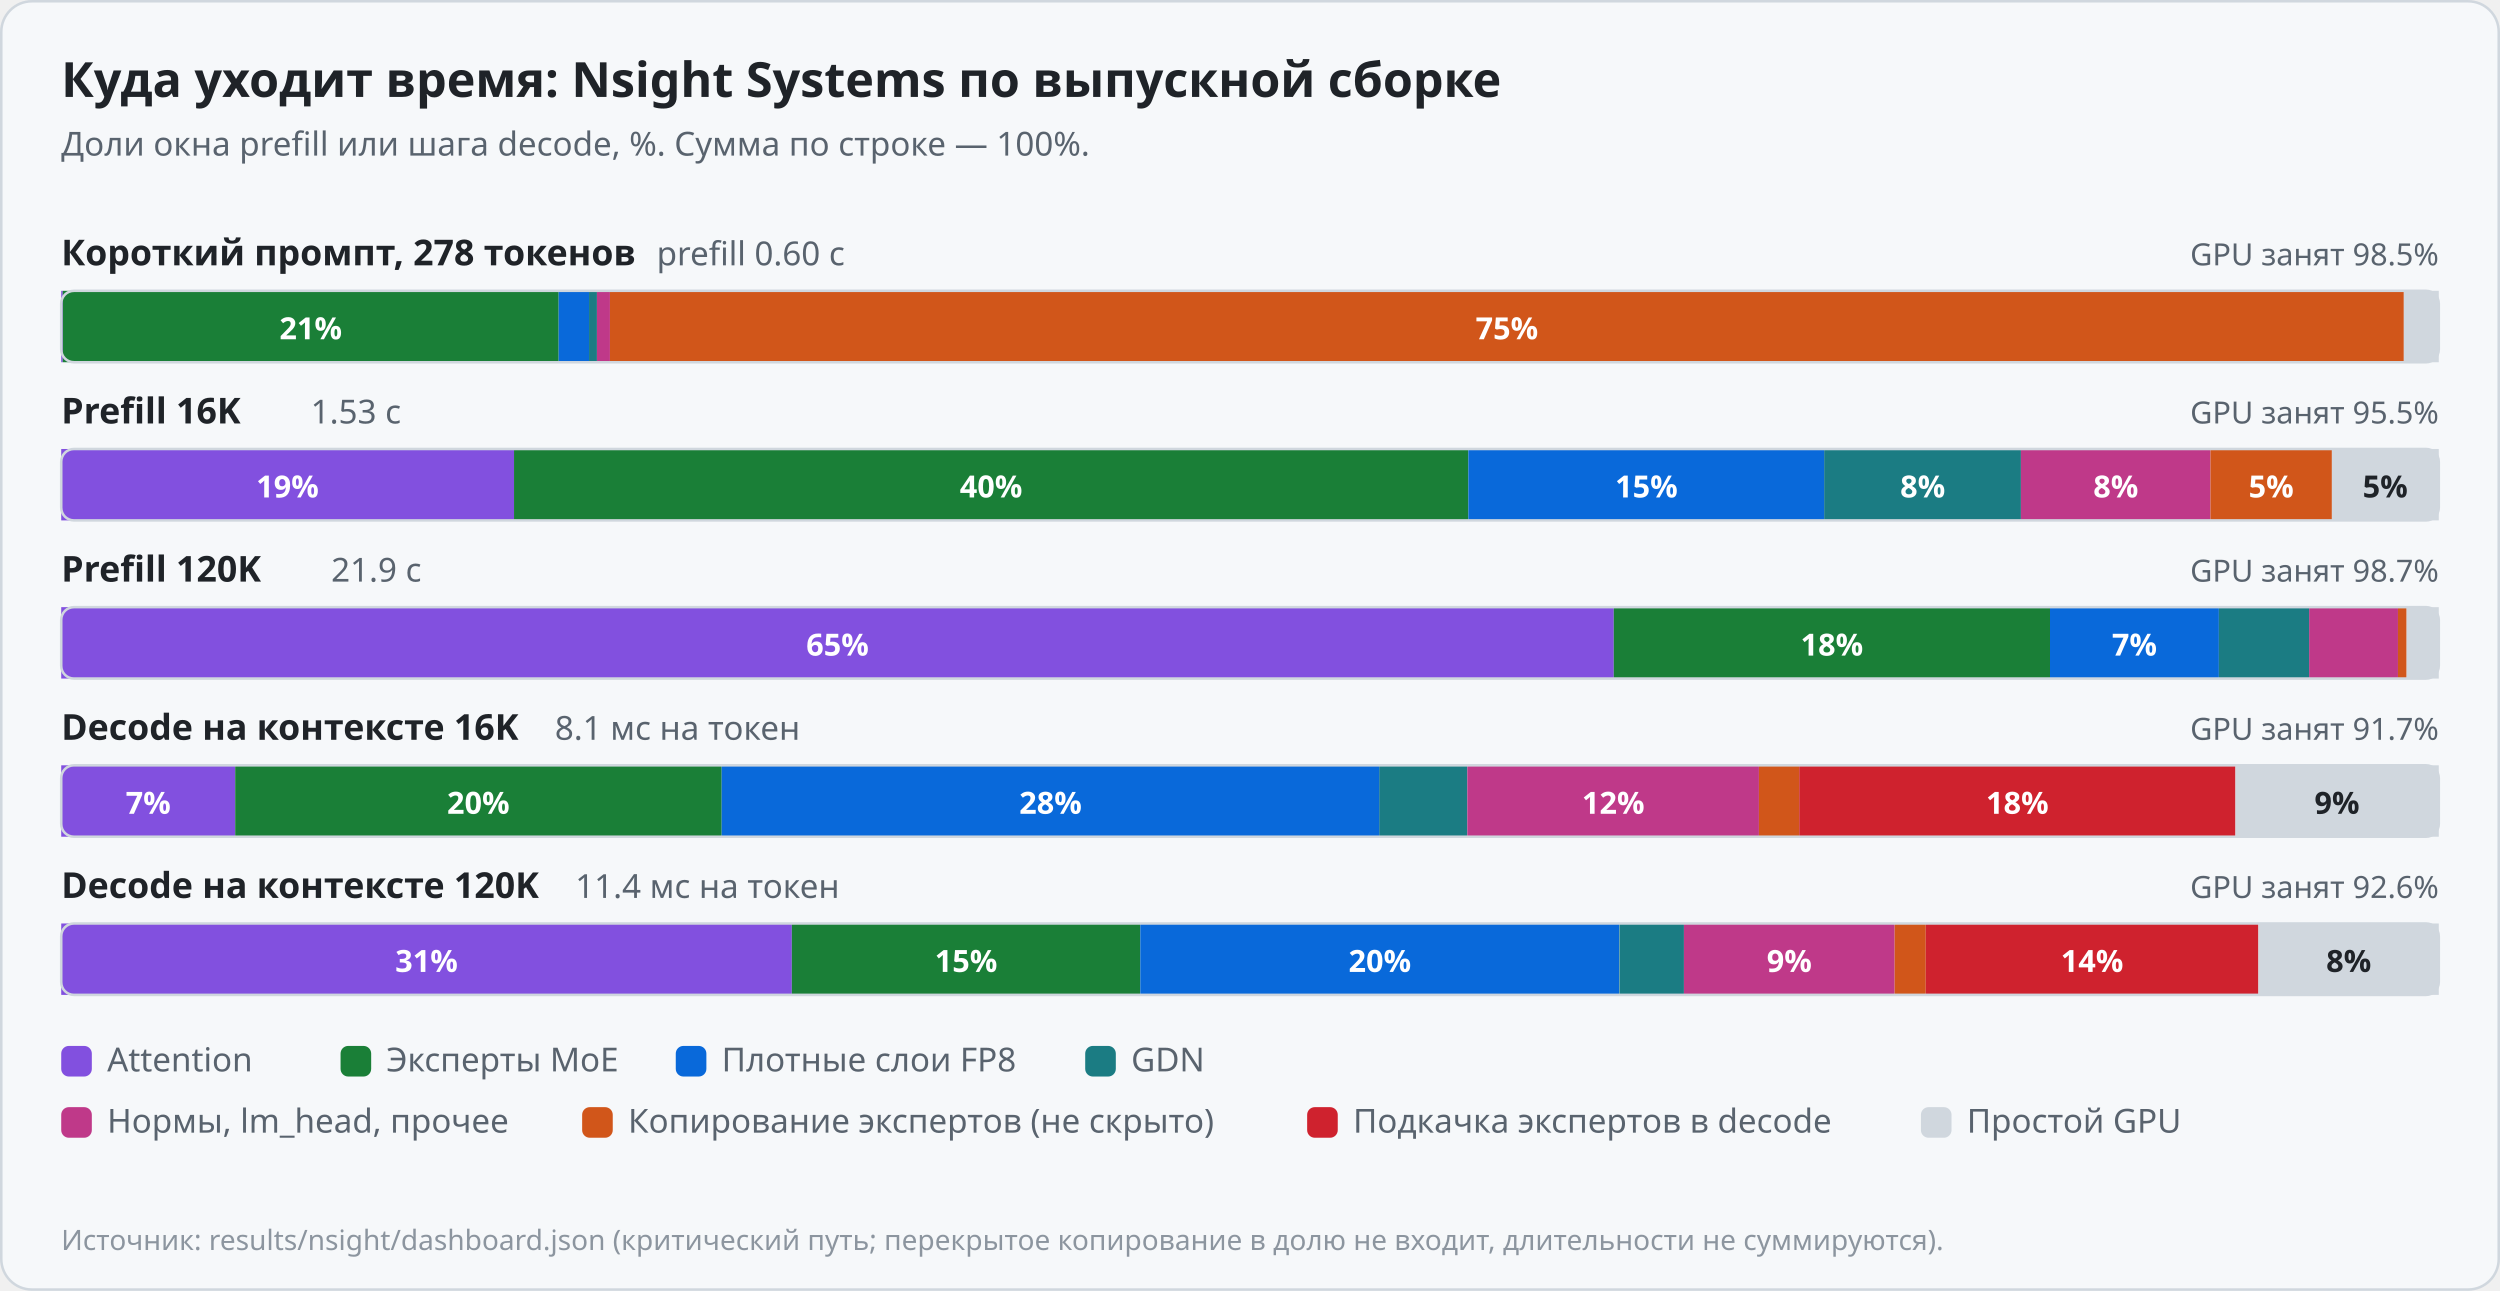
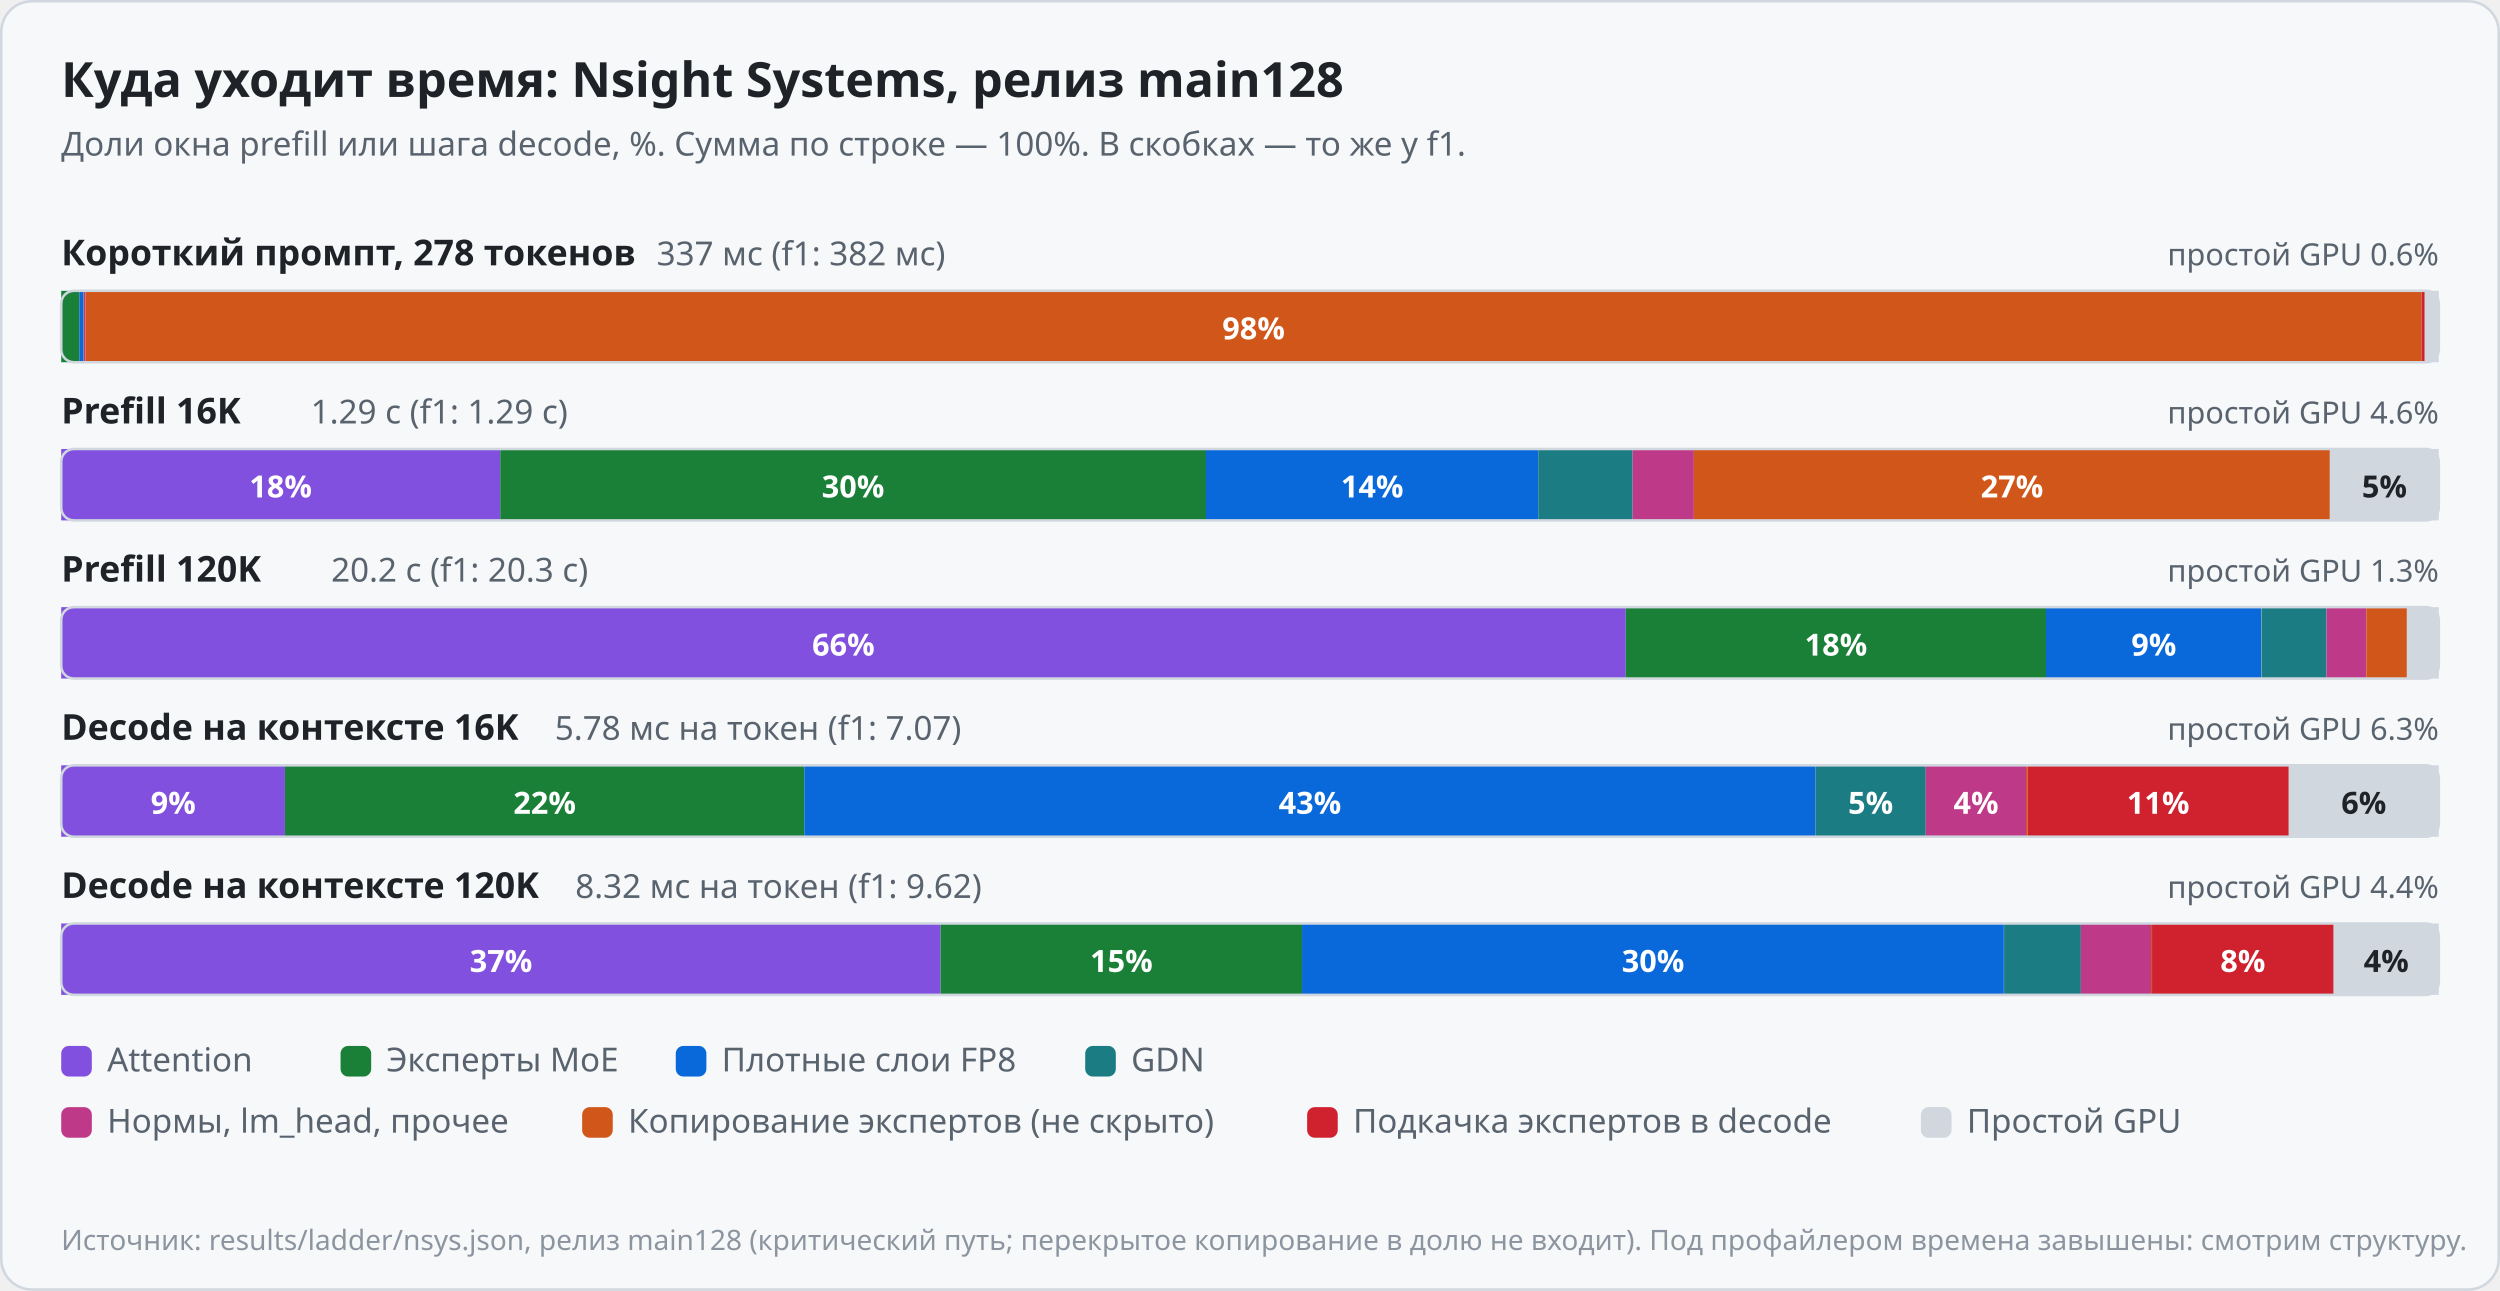
- <svg xmlns="http://www.w3.org/2000/svg" width="980" height="506" viewBox="0 0 980 506" font-family="-apple-system,BlinkMacSystemFont,'Segoe UI','Noto Sans',Helvetica,Arial,sans-serif" role="img" aria-label="Куда уходит время: Nsight Systems по выпускной сборке">
+ <svg xmlns="http://www.w3.org/2000/svg" width="980" height="506" viewBox="0 0 980 506" font-family="-apple-system,BlinkMacSystemFont,'Segoe UI','Noto Sans',Helvetica,Arial,sans-serif" role="img" aria-label="Куда уходит время: Nsight Systems, релиз main128">
  <rect x="0.5" y="0.5" width="979" height="505" rx="12" fill="#f6f8fa" stroke="#d0d7de" />
-   <text x="24.0" y="38.0" font-size="19" fill="#1f2328" text-anchor="start" font-weight="600">Куда уходит время: Nsight Systems по выпускной сборке</text>
-   <text x="24.0" y="61.0" font-size="13" fill="#59636e" text-anchor="start">Доли окна prefill или шага decode, %. Сумма по строке — 100%.</text>
+   <text x="24.0" y="38.0" font-size="19" fill="#1f2328" text-anchor="start" font-weight="600">Куда уходит время: Nsight Systems, релиз main128</text>
+   <text x="24.0" y="61.0" font-size="13" fill="#59636e" text-anchor="start">Доли окна prefill или шага decode, %. Сумма по строке — 100%. В скобках — то же у f1.</text>
  <text x="24.0" y="104.0" font-size="14" fill="#1f2328" text-anchor="start" font-weight="600">Короткий промпт, 278 токенов</text>
-   <text x="257.4" y="104.0" font-size="13" fill="#59636e" text-anchor="start">prefill 0.60 с</text>
-   <text x="956.0" y="104.0" font-size="12" fill="#59636e" text-anchor="end">GPU занят 98.5%</text>
-   <rect x="24.0" y="114.0" width="0.6" height="28.0" rx="0" fill="#8250df" />
-   <rect x="24.6" y="114.0" width="194.4" height="28.0" rx="0" fill="#1a7f37" />
-   <text x="121.8" y="133.0" font-size="12" fill="#ffffff" text-anchor="middle" font-weight="600">21%</text>
-   <rect x="219.0" y="114.0" width="11.9" height="28.0" rx="0" fill="#0969da" />
-   <rect x="230.9" y="114.0" width="3.1" height="28.0" rx="0" fill="#1b7c83" />
-   <rect x="234.0" y="114.0" width="5.1" height="28.0" rx="0" fill="#bf3989" />
-   <rect x="239.1" y="114.0" width="703.2" height="28.0" rx="0" fill="#d1561a" />
-   <text x="590.7" y="133.0" font-size="12" fill="#ffffff" text-anchor="middle" font-weight="600">75%</text>
-   <rect x="942.3" y="114.0" width="13.7" height="28.0" rx="0" fill="#d0d7de" />
+   <text x="257.4" y="104.0" font-size="13" fill="#59636e" text-anchor="start">337 мс (f1: 382 мс)</text>
+   <text x="956.0" y="104.0" font-size="12" fill="#59636e" text-anchor="end">простой GPU 0.6%</text>
+   <rect x="24.0" y="114.0" width="7.1" height="28.0" rx="0" fill="#1a7f37" />
+   <rect x="31.1" y="114.0" width="1.5" height="28.0" rx="0" fill="#0969da" />
+   <rect x="32.6" y="114.0" width="0.2" height="28.0" rx="0" fill="#1b7c83" />
+   <rect x="32.8" y="114.0" width="0.7" height="28.0" rx="0" fill="#bf3989" />
+   <rect x="33.5" y="114.0" width="915.8" height="28.0" rx="0" fill="#d1561a" />
+   <text x="491.4" y="133.0" font-size="12" fill="#ffffff" text-anchor="middle" font-weight="600">98%</text>
+   <rect x="949.3" y="114.0" width="1.2" height="28.0" rx="0" fill="#cf222e" />
+   <rect x="950.5" y="114.0" width="5.5" height="28.0" rx="0" fill="#d0d7de" />
  <rect x="24" y="114" width="932" height="28" rx="5" fill="none" stroke="#d0d7de" />
  <text x="24.0" y="166.0" font-size="14" fill="#1f2328" text-anchor="start" font-weight="600">Prefill 16K</text>
-   <text x="121.8" y="166.0" font-size="13" fill="#59636e" text-anchor="start">1.53 с</text>
-   <text x="956.0" y="166.0" font-size="12" fill="#59636e" text-anchor="end">GPU занят 95.5%</text>
-   <rect x="24.0" y="176.0" width="177.5" height="28.0" rx="0" fill="#8250df" />
-   <text x="112.7" y="195.0" font-size="12" fill="#ffffff" text-anchor="middle" font-weight="600">19%</text>
-   <rect x="201.5" y="176.0" width="374.1" height="28.0" rx="0" fill="#1a7f37" />
-   <text x="388.5" y="195.0" font-size="12" fill="#ffffff" text-anchor="middle" font-weight="600">40%</text>
-   <rect x="575.6" y="176.0" width="139.6" height="28.0" rx="0" fill="#0969da" />
-   <text x="645.4" y="195.0" font-size="12" fill="#ffffff" text-anchor="middle" font-weight="600">15%</text>
-   <rect x="715.1" y="176.0" width="77.1" height="28.0" rx="0" fill="#1b7c83" />
-   <text x="753.7" y="195.0" font-size="12" fill="#ffffff" text-anchor="middle" font-weight="600">8%</text>
-   <rect x="792.2" y="176.0" width="74.3" height="28.0" rx="0" fill="#bf3989" />
-   <text x="829.4" y="195.0" font-size="12" fill="#ffffff" text-anchor="middle" font-weight="600">8%</text>
-   <rect x="866.5" y="176.0" width="47.6" height="28.0" rx="0" fill="#d1561a" />
-   <text x="890.3" y="195.0" font-size="12" fill="#ffffff" text-anchor="middle" font-weight="600">5%</text>
-   <rect x="914.1" y="176.0" width="41.9" height="28.0" rx="0" fill="#d0d7de" />
-   <text x="935.0" y="195.0" font-size="12" fill="#1f2328" text-anchor="middle" font-weight="600">5%</text>
+   <text x="121.8" y="166.0" font-size="13" fill="#59636e" text-anchor="start">1.29 с (f1: 1.29 с)</text>
+   <text x="956.0" y="166.0" font-size="12" fill="#59636e" text-anchor="end">простой GPU 4.6%</text>
+   <rect x="24.0" y="176.0" width="172.1" height="28.0" rx="0" fill="#8250df" />
+   <text x="110.0" y="195.0" font-size="12" fill="#ffffff" text-anchor="middle" font-weight="600">18%</text>
+   <rect x="196.1" y="176.0" width="276.7" height="28.0" rx="0" fill="#1a7f37" />
+   <text x="334.4" y="195.0" font-size="12" fill="#ffffff" text-anchor="middle" font-weight="600">30%</text>
+   <rect x="472.7" y="176.0" width="130.3" height="28.0" rx="0" fill="#0969da" />
+   <text x="537.9" y="195.0" font-size="12" fill="#ffffff" text-anchor="middle" font-weight="600">14%</text>
+   <rect x="603.0" y="176.0" width="37.0" height="28.0" rx="0" fill="#1b7c83" />
+   <rect x="640.0" y="176.0" width="24.0" height="28.0" rx="0" fill="#bf3989" />
+   <rect x="664.0" y="176.0" width="249.3" height="28.0" rx="0" fill="#d1561a" />
+   <text x="788.7" y="195.0" font-size="12" fill="#ffffff" text-anchor="middle" font-weight="600">27%</text>
+   <rect x="913.3" y="176.0" width="42.7" height="28.0" rx="0" fill="#d0d7de" />
+   <text x="934.7" y="195.0" font-size="12" fill="#1f2328" text-anchor="middle" font-weight="600">5%</text>
  <rect x="24" y="176" width="932" height="28" rx="5" fill="none" stroke="#d0d7de" />
  <text x="24.0" y="228.0" font-size="14" fill="#1f2328" text-anchor="start" font-weight="600">Prefill 120K</text>
-   <text x="129.8" y="228.0" font-size="13" fill="#59636e" text-anchor="start">21.9 с</text>
-   <text x="956.0" y="228.0" font-size="12" fill="#59636e" text-anchor="end">GPU занят 98.7%</text>
-   <rect x="24.0" y="238.0" width="608.6" height="28.0" rx="0" fill="#8250df" />
-   <text x="328.3" y="257.0" font-size="12" fill="#ffffff" text-anchor="middle" font-weight="600">65%</text>
-   <rect x="632.6" y="238.0" width="171.0" height="28.0" rx="0" fill="#1a7f37" />
-   <text x="718.1" y="257.0" font-size="12" fill="#ffffff" text-anchor="middle" font-weight="600">18%</text>
-   <rect x="803.6" y="238.0" width="66.2" height="28.0" rx="0" fill="#0969da" />
-   <text x="836.7" y="257.0" font-size="12" fill="#ffffff" text-anchor="middle" font-weight="600">7%</text>
-   <rect x="869.8" y="238.0" width="35.5" height="28.0" rx="0" fill="#1b7c83" />
-   <rect x="905.2" y="238.0" width="34.8" height="28.0" rx="0" fill="#bf3989" />
-   <rect x="940.0" y="238.0" width="3.4" height="28.0" rx="0" fill="#d1561a" />
-   <rect x="943.4" y="238.0" width="12.6" height="28.0" rx="0" fill="#d0d7de" />
+   <text x="129.8" y="228.0" font-size="13" fill="#59636e" text-anchor="start">20.2 с (f1: 20.3 с)</text>
+   <text x="956.0" y="228.0" font-size="12" fill="#59636e" text-anchor="end">простой GPU 1.3%</text>
+   <rect x="24.0" y="238.0" width="613.3" height="28.0" rx="0" fill="#8250df" />
+   <text x="330.6" y="257.0" font-size="12" fill="#ffffff" text-anchor="middle" font-weight="600">66%</text>
+   <rect x="637.3" y="238.0" width="164.8" height="28.0" rx="0" fill="#1a7f37" />
+   <text x="719.7" y="257.0" font-size="12" fill="#ffffff" text-anchor="middle" font-weight="600">18%</text>
+   <rect x="802.0" y="238.0" width="84.4" height="28.0" rx="0" fill="#0969da" />
+   <text x="844.3" y="257.0" font-size="12" fill="#ffffff" text-anchor="middle" font-weight="600">9%</text>
+   <rect x="886.5" y="238.0" width="25.5" height="28.0" rx="0" fill="#1b7c83" />
+   <rect x="912.0" y="238.0" width="15.6" height="28.0" rx="0" fill="#bf3989" />
+   <rect x="927.6" y="238.0" width="15.9" height="28.0" rx="0" fill="#d1561a" />
+   <rect x="943.5" y="238.0" width="12.5" height="28.0" rx="0" fill="#d0d7de" />
  <rect x="24" y="238" width="932" height="28" rx="5" fill="none" stroke="#d0d7de" />
  <text x="24.0" y="290.0" font-size="14" fill="#1f2328" text-anchor="start" font-weight="600">Decode на контексте 16K</text>
-   <text x="217.5" y="290.0" font-size="13" fill="#59636e" text-anchor="start">8.1 мс на токен</text>
-   <text x="956.0" y="290.0" font-size="12" fill="#59636e" text-anchor="end">GPU занят 91.7%</text>
-   <rect x="24.0" y="300.0" width="68.2" height="28.0" rx="0" fill="#8250df" />
-   <text x="58.1" y="319.0" font-size="12" fill="#ffffff" text-anchor="middle" font-weight="600">7%</text>
-   <rect x="92.2" y="300.0" width="190.7" height="28.0" rx="0" fill="#1a7f37" />
-   <text x="187.5" y="319.0" font-size="12" fill="#ffffff" text-anchor="middle" font-weight="600">20%</text>
-   <rect x="282.9" y="300.0" width="257.9" height="28.0" rx="0" fill="#0969da" />
-   <text x="411.8" y="319.0" font-size="12" fill="#ffffff" text-anchor="middle" font-weight="600">28%</text>
-   <rect x="540.7" y="300.0" width="34.5" height="28.0" rx="0" fill="#1b7c83" />
-   <rect x="575.2" y="300.0" width="114.3" height="28.0" rx="0" fill="#bf3989" />
-   <text x="632.4" y="319.0" font-size="12" fill="#ffffff" text-anchor="middle" font-weight="600">12%</text>
-   <rect x="689.5" y="300.0" width="15.8" height="28.0" rx="0" fill="#d1561a" />
-   <rect x="705.3" y="300.0" width="171.0" height="28.0" rx="0" fill="#cf222e" />
-   <text x="790.8" y="319.0" font-size="12" fill="#ffffff" text-anchor="middle" font-weight="600">18%</text>
-   <rect x="876.3" y="300.0" width="79.7" height="28.0" rx="0" fill="#d0d7de" />
-   <text x="916.1" y="319.0" font-size="12" fill="#1f2328" text-anchor="middle" font-weight="600">9%</text>
+   <text x="217.5" y="290.0" font-size="13" fill="#59636e" text-anchor="start">5.78 мс на токен (f1: 7.07)</text>
+   <text x="956.0" y="290.0" font-size="12" fill="#59636e" text-anchor="end">простой GPU 6.3%</text>
+   <rect x="24.0" y="300.0" width="87.7" height="28.0" rx="0" fill="#8250df" />
+   <text x="67.9" y="319.0" font-size="12" fill="#ffffff" text-anchor="middle" font-weight="600">9%</text>
+   <rect x="111.7" y="300.0" width="203.6" height="28.0" rx="0" fill="#1a7f37" />
+   <text x="213.5" y="319.0" font-size="12" fill="#ffffff" text-anchor="middle" font-weight="600">22%</text>
+   <rect x="315.3" y="300.0" width="396.4" height="28.0" rx="0" fill="#0969da" />
+   <text x="513.5" y="319.0" font-size="12" fill="#ffffff" text-anchor="middle" font-weight="600">43%</text>
+   <rect x="711.7" y="300.0" width="43.2" height="28.0" rx="0" fill="#1b7c83" />
+   <text x="733.3" y="319.0" font-size="12" fill="#ffffff" text-anchor="middle" font-weight="600">5%</text>
+   <rect x="754.9" y="300.0" width="39.3" height="28.0" rx="0" fill="#bf3989" />
+   <text x="774.6" y="319.0" font-size="12" fill="#ffffff" text-anchor="middle" font-weight="600">4%</text>
+   <rect x="794.2" y="300.0" width="0.6" height="28.0" rx="0" fill="#d1561a" />
+   <rect x="794.8" y="300.0" width="102.4" height="28.0" rx="0" fill="#cf222e" />
+   <text x="846.0" y="319.0" font-size="12" fill="#ffffff" text-anchor="middle" font-weight="600">11%</text>
+   <rect x="897.2" y="300.0" width="58.8" height="28.0" rx="0" fill="#d0d7de" />
+   <text x="926.6" y="319.0" font-size="12" fill="#1f2328" text-anchor="middle" font-weight="600">6%</text>
  <rect x="24" y="300" width="932" height="28" rx="5" fill="none" stroke="#d0d7de" />
  <text x="24.0" y="352.0" font-size="14" fill="#1f2328" text-anchor="start" font-weight="600">Decode на контексте 120K</text>
-   <text x="225.5" y="352.0" font-size="13" fill="#59636e" text-anchor="start">11.4 мс на токен</text>
-   <text x="956.0" y="352.0" font-size="12" fill="#59636e" text-anchor="end">GPU занят 92.6%</text>
-   <rect x="24.0" y="362.0" width="286.4" height="28.0" rx="0" fill="#8250df" />
-   <text x="167.2" y="381.0" font-size="12" fill="#ffffff" text-anchor="middle" font-weight="600">31%</text>
-   <rect x="310.4" y="362.0" width="136.6" height="28.0" rx="0" fill="#1a7f37" />
-   <text x="378.7" y="381.0" font-size="12" fill="#ffffff" text-anchor="middle" font-weight="600">15%</text>
-   <rect x="447.0" y="362.0" width="187.7" height="28.0" rx="0" fill="#0969da" />
-   <text x="540.9" y="381.0" font-size="12" fill="#ffffff" text-anchor="middle" font-weight="600">20%</text>
-   <rect x="634.8" y="362.0" width="25.3" height="28.0" rx="0" fill="#1b7c83" />
-   <rect x="660.1" y="362.0" width="82.6" height="28.0" rx="0" fill="#bf3989" />
-   <text x="701.4" y="381.0" font-size="12" fill="#ffffff" text-anchor="middle" font-weight="600">9%</text>
-   <rect x="742.7" y="362.0" width="12.2" height="28.0" rx="0" fill="#d1561a" />
-   <rect x="754.9" y="362.0" width="130.4" height="28.0" rx="0" fill="#cf222e" />
-   <text x="820.1" y="381.0" font-size="12" fill="#ffffff" text-anchor="middle" font-weight="600">14%</text>
-   <rect x="885.3" y="362.0" width="70.7" height="28.0" rx="0" fill="#d0d7de" />
-   <text x="920.7" y="381.0" font-size="12" fill="#1f2328" text-anchor="middle" font-weight="600">8%</text>
+   <text x="225.5" y="352.0" font-size="13" fill="#59636e" text-anchor="start">8.32 мс на токен (f1: 9.62)</text>
+   <text x="956.0" y="352.0" font-size="12" fill="#59636e" text-anchor="end">простой GPU 4.4%</text>
+   <rect x="24.0" y="362.0" width="344.7" height="28.0" rx="0" fill="#8250df" />
+   <text x="196.4" y="381.0" font-size="12" fill="#ffffff" text-anchor="middle" font-weight="600">37%</text>
+   <rect x="368.7" y="362.0" width="141.7" height="28.0" rx="0" fill="#1a7f37" />
+   <text x="439.6" y="381.0" font-size="12" fill="#ffffff" text-anchor="middle" font-weight="600">15%</text>
+   <rect x="510.4" y="362.0" width="275.1" height="28.0" rx="0" fill="#0969da" />
+   <text x="648.0" y="381.0" font-size="12" fill="#ffffff" text-anchor="middle" font-weight="600">30%</text>
+   <rect x="785.6" y="362.0" width="30.1" height="28.0" rx="0" fill="#1b7c83" />
+   <rect x="815.7" y="362.0" width="27.5" height="28.0" rx="0" fill="#bf3989" />
+   <rect x="843.2" y="362.0" width="0.4" height="28.0" rx="0" fill="#d1561a" />
+   <rect x="843.6" y="362.0" width="71.2" height="28.0" rx="0" fill="#cf222e" />
+   <text x="879.2" y="381.0" font-size="12" fill="#ffffff" text-anchor="middle" font-weight="600">8%</text>
+   <rect x="914.8" y="362.0" width="41.2" height="28.0" rx="0" fill="#d0d7de" />
+   <text x="935.4" y="381.0" font-size="12" fill="#1f2328" text-anchor="middle" font-weight="600">4%</text>
  <rect x="24" y="362" width="932" height="28" rx="5" fill="none" stroke="#d0d7de" />
  <rect x="24.0" y="410.0" width="12.0" height="12.0" rx="3" fill="#8250df" />
  <text x="42.0" y="420.0" font-size="13" fill="#59636e" text-anchor="start">Attention</text>
  <rect x="133.5" y="410.0" width="12.0" height="12.0" rx="3" fill="#1a7f37" />
  <text x="151.5" y="420.0" font-size="13" fill="#59636e" text-anchor="start">Эксперты MoE</text>
  <rect x="264.9" y="410.0" width="12.0" height="12.0" rx="3" fill="#0969da" />
  <text x="282.9" y="420.0" font-size="13" fill="#59636e" text-anchor="start">Плотные слои FP8</text>
  <rect x="425.4" y="410.0" width="12.0" height="12.0" rx="3" fill="#1b7c83" />
  <text x="443.4" y="420.0" font-size="13" fill="#59636e" text-anchor="start">GDN</text>
  <rect x="24.0" y="434.0" width="12.0" height="12.0" rx="3" fill="#bf3989" />
  <text x="42.0" y="444.0" font-size="13" fill="#59636e" text-anchor="start">Нормы, lm_head, прочее</text>
  <rect x="228.2" y="434.0" width="12.0" height="12.0" rx="3" fill="#d1561a" />
  <text x="246.2" y="444.0" font-size="13" fill="#59636e" text-anchor="start">Копирование экспертов (не скрыто)</text>
  <rect x="512.4" y="434.0" width="12.0" height="12.0" rx="3" fill="#cf222e" />
  <text x="530.4" y="444.0" font-size="13" fill="#59636e" text-anchor="start">Подкачка экспертов в decode</text>
  <rect x="753.0" y="434.0" width="12.0" height="12.0" rx="3" fill="#d0d7de" />
  <text x="771.0" y="444.0" font-size="13" fill="#59636e" text-anchor="start">Простой GPU</text>
-   <text x="24.0" y="490.0" font-size="11" fill="#8c959f" text-anchor="start">Источник: results/nsight/dashboard.json (критический путь; перекрытое копирование в долю не входит, длительности не суммируются).</text>
+   <text x="24.0" y="490.0" font-size="11" fill="#8c959f" text-anchor="start">Источник: results/ladder/nsys.json, релиз main128 (критический путь; перекрытое копирование в долю не входит). Под профайлером времена завышены: смотрим структуру.</text>
</svg>
